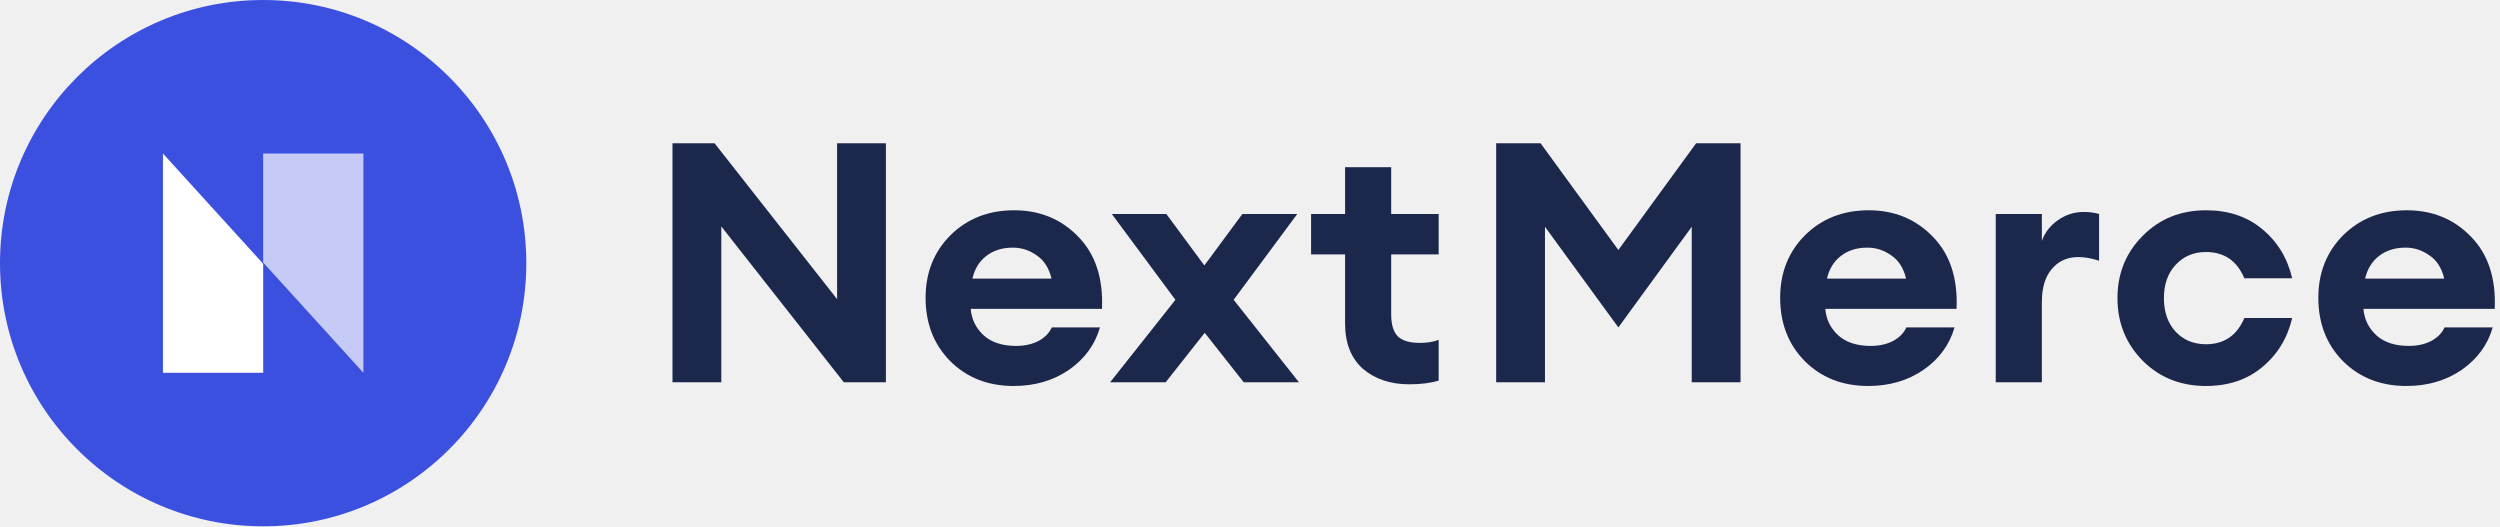
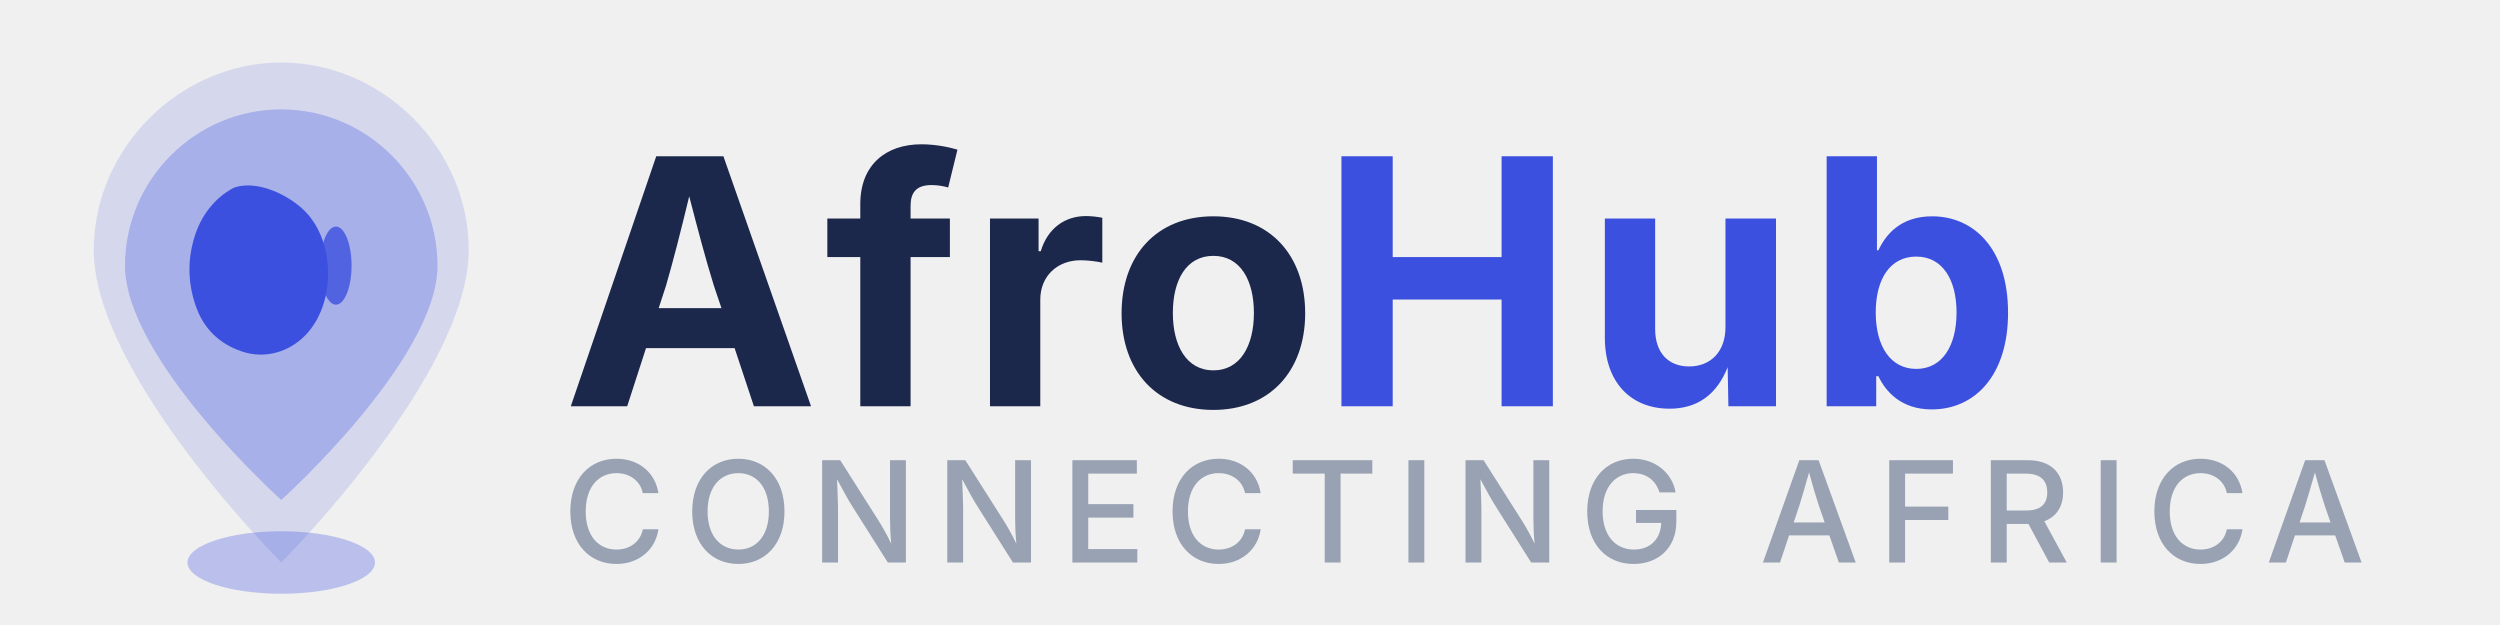
- <svg xmlns="http://www.w3.org/2000/svg" width="171" height="36" viewBox="0 0 171 36" fill="none">
-   <path d="M60.596 26.148H57.718L49.337 15.488V26.148H45.998V9.801H48.877L57.257 20.461V9.801H60.596V26.148Z" fill="#1C274C" />
-   <path d="M69.343 26.401C67.578 26.401 66.127 25.833 64.992 24.697C63.871 23.561 63.311 22.118 63.311 20.369C63.311 18.649 63.879 17.222 65.015 16.086C66.166 14.95 67.616 14.383 69.366 14.383C71.131 14.383 72.597 14.989 73.764 16.201C74.93 17.399 75.467 19.041 75.375 21.128H66.396C66.457 21.85 66.757 22.456 67.294 22.947C67.831 23.423 68.568 23.661 69.504 23.661C70.072 23.661 70.571 23.553 71.001 23.339C71.446 23.108 71.76 22.794 71.945 22.395H75.237C74.899 23.577 74.193 24.544 73.119 25.296C72.044 26.032 70.786 26.401 69.343 26.401ZM69.274 16.938C68.553 16.938 67.946 17.13 67.455 17.514C66.979 17.882 66.665 18.396 66.511 19.056H71.922C71.753 18.335 71.415 17.805 70.909 17.468C70.418 17.115 69.873 16.938 69.274 16.938Z" fill="#1C274C" />
-   <path d="M85.072 26.148L82.401 22.763L79.731 26.148H75.932L80.398 20.507L76.047 14.636H79.777L82.378 18.158L84.98 14.636H88.733L84.381 20.507L88.848 26.148H85.072Z" fill="#1C274C" />
-   <path d="M96.401 26.286C95.111 26.286 94.052 25.933 93.224 25.227C92.41 24.505 92.003 23.469 92.003 22.118V17.399H89.678V14.636H92.003V11.435H95.157V14.636H98.404V17.399H95.157V21.497C95.157 22.203 95.311 22.709 95.618 23.016C95.925 23.308 96.424 23.454 97.115 23.454C97.606 23.454 98.035 23.385 98.404 23.247V26.032C97.851 26.201 97.183 26.286 96.401 26.286Z" fill="#1C274C" />
-   <path d="M102.338 9.801H105.377L110.695 17.099L116.014 9.801H119.053V26.148H115.714V15.511L110.695 22.395L105.676 15.511V26.148H102.338V9.801Z" fill="#1C274C" />
-   <path d="M127.796 26.401C126.03 26.401 124.58 25.833 123.444 24.697C122.324 23.561 121.763 22.118 121.763 20.369C121.763 18.649 122.331 17.222 123.467 16.086C124.618 14.95 126.069 14.383 127.819 14.383C129.584 14.383 131.05 14.989 132.216 16.201C133.383 17.399 133.92 19.041 133.828 21.128H124.849C124.91 21.85 125.209 22.456 125.746 22.947C126.284 23.423 127.02 23.661 127.957 23.661C128.525 23.661 129.023 23.553 129.453 23.339C129.898 23.108 130.213 22.794 130.397 22.395H133.69C133.352 23.577 132.646 24.544 131.571 25.296C130.497 26.032 129.238 26.401 127.796 26.401ZM127.727 16.938C127.005 16.938 126.399 17.13 125.908 17.514C125.432 17.882 125.117 18.396 124.964 19.056H130.374C130.205 18.335 129.868 17.805 129.361 17.468C128.87 17.115 128.325 16.938 127.727 16.938Z" fill="#1C274C" />
-   <path d="M136.509 26.148V14.636H139.663V16.478C139.863 15.91 140.224 15.442 140.745 15.073C141.283 14.69 141.874 14.498 142.518 14.498C142.917 14.498 143.27 14.544 143.577 14.636V17.836C143.071 17.667 142.595 17.583 142.15 17.583C141.398 17.583 140.792 17.859 140.331 18.412C139.886 18.949 139.663 19.693 139.663 20.645V26.148H136.509Z" fill="#1C274C" />
-   <path d="M150.89 26.401C149.156 26.401 147.713 25.825 146.562 24.674C145.411 23.508 144.835 22.08 144.835 20.392C144.835 18.703 145.411 17.283 146.562 16.132C147.713 14.966 149.156 14.383 150.89 14.383C152.425 14.383 153.707 14.812 154.735 15.672C155.779 16.531 156.462 17.652 156.784 19.033H153.515C153.008 17.836 152.133 17.237 150.89 17.237C150.046 17.237 149.355 17.529 148.818 18.112C148.281 18.68 148.012 19.44 148.012 20.392C148.012 21.343 148.281 22.111 148.818 22.694C149.355 23.262 150.046 23.546 150.89 23.546C152.133 23.546 153.008 22.947 153.515 21.75H156.784C156.462 23.131 155.779 24.252 154.735 25.111C153.707 25.971 152.425 26.401 150.89 26.401Z" fill="#1C274C" />
-   <path d="M164.606 26.401C162.841 26.401 161.391 25.833 160.255 24.697C159.134 23.561 158.574 22.118 158.574 20.369C158.574 18.649 159.142 17.222 160.278 16.086C161.429 14.95 162.88 14.383 164.629 14.383C166.394 14.383 167.86 14.989 169.027 16.201C170.193 17.399 170.731 19.041 170.638 21.128H161.659C161.721 21.85 162.02 22.456 162.557 22.947C163.094 23.423 163.831 23.661 164.767 23.661C165.335 23.661 165.834 23.553 166.264 23.339C166.709 23.108 167.024 22.794 167.208 22.395H170.5C170.163 23.577 169.457 24.544 168.382 25.296C167.308 26.032 166.049 26.401 164.606 26.401ZM164.537 16.938C163.816 16.938 163.21 17.13 162.718 17.514C162.243 17.882 161.928 18.396 161.774 19.056H167.185C167.016 18.335 166.678 17.805 166.172 17.468C165.681 17.115 165.136 16.938 164.537 16.938Z" fill="#1C274C" />
-   <circle cx="18" cy="18" r="18" fill="#3C50E0" />
-   <path d="M11.145 10.499L18.002 18.043V25.5H11.145L11.145 10.499Z" fill="white" />
-   <path opacity="0.7" d="M24.857 25.5L18 17.957L18 10.5L24.857 10.5L24.857 25.5Z" fill="white" />
+ <svg xmlns="http://www.w3.org/2000/svg" width="160" height="40" viewBox="0 0 160 40" fill="none">
+   <g transform="translate(0, 2)">
+     <ellipse cx="18" cy="34" rx="6" ry="2" fill="#3C50E0" opacity="0.3" />
+     <path d="M18 2C11.5 2 6 7.5 6 14C6 22 18 34 18 34C18 34 30 22 30 14C30 7.5 24.5 2 18 2Z" fill="#3C50E0" opacity="0.15" />
+     <path d="M18 5C12.5 5 8 9.5 8 15C8 21 18 30 18 30C18 30 28 21 28 15C28 9.5 23.5 5 18 5Z" fill="#3C50E0" opacity="0.3" />
+     <path d="M15 10C14 10.5 13 11.5 12.5 13C12 14.5 12 16 12.5 17.5C13 19 14 20 15.5 20.5C17 21 18.5 20.5 19.5 19.5C20.5 18.5 21 17 21 15.5C21 14 20.5 12.5 19.5 11.5C18.5 10.5 16.5 9.5 15 10Z" fill="#3C50E0" />
+     <ellipse cx="21.5" cy="15" rx="1" ry="2.5" fill="#3C50E0" opacity="0.8" />
+   </g>
+   <text x="36" y="26" font-family="'Inter', 'Segoe UI', sans-serif" font-size="22" font-weight="700" fill="#1C274C" letter-spacing="0.5">
+         Afro<tspan fill="#3C50E0">Hub</tspan>
+   </text>
+   <text x="36" y="36" font-family="'Inter', 'Segoe UI', sans-serif" font-size="9" font-weight="500" fill="#98A2B3" letter-spacing="1.2">
+         CONNECTING AFRICA
+     </text>
</svg>
